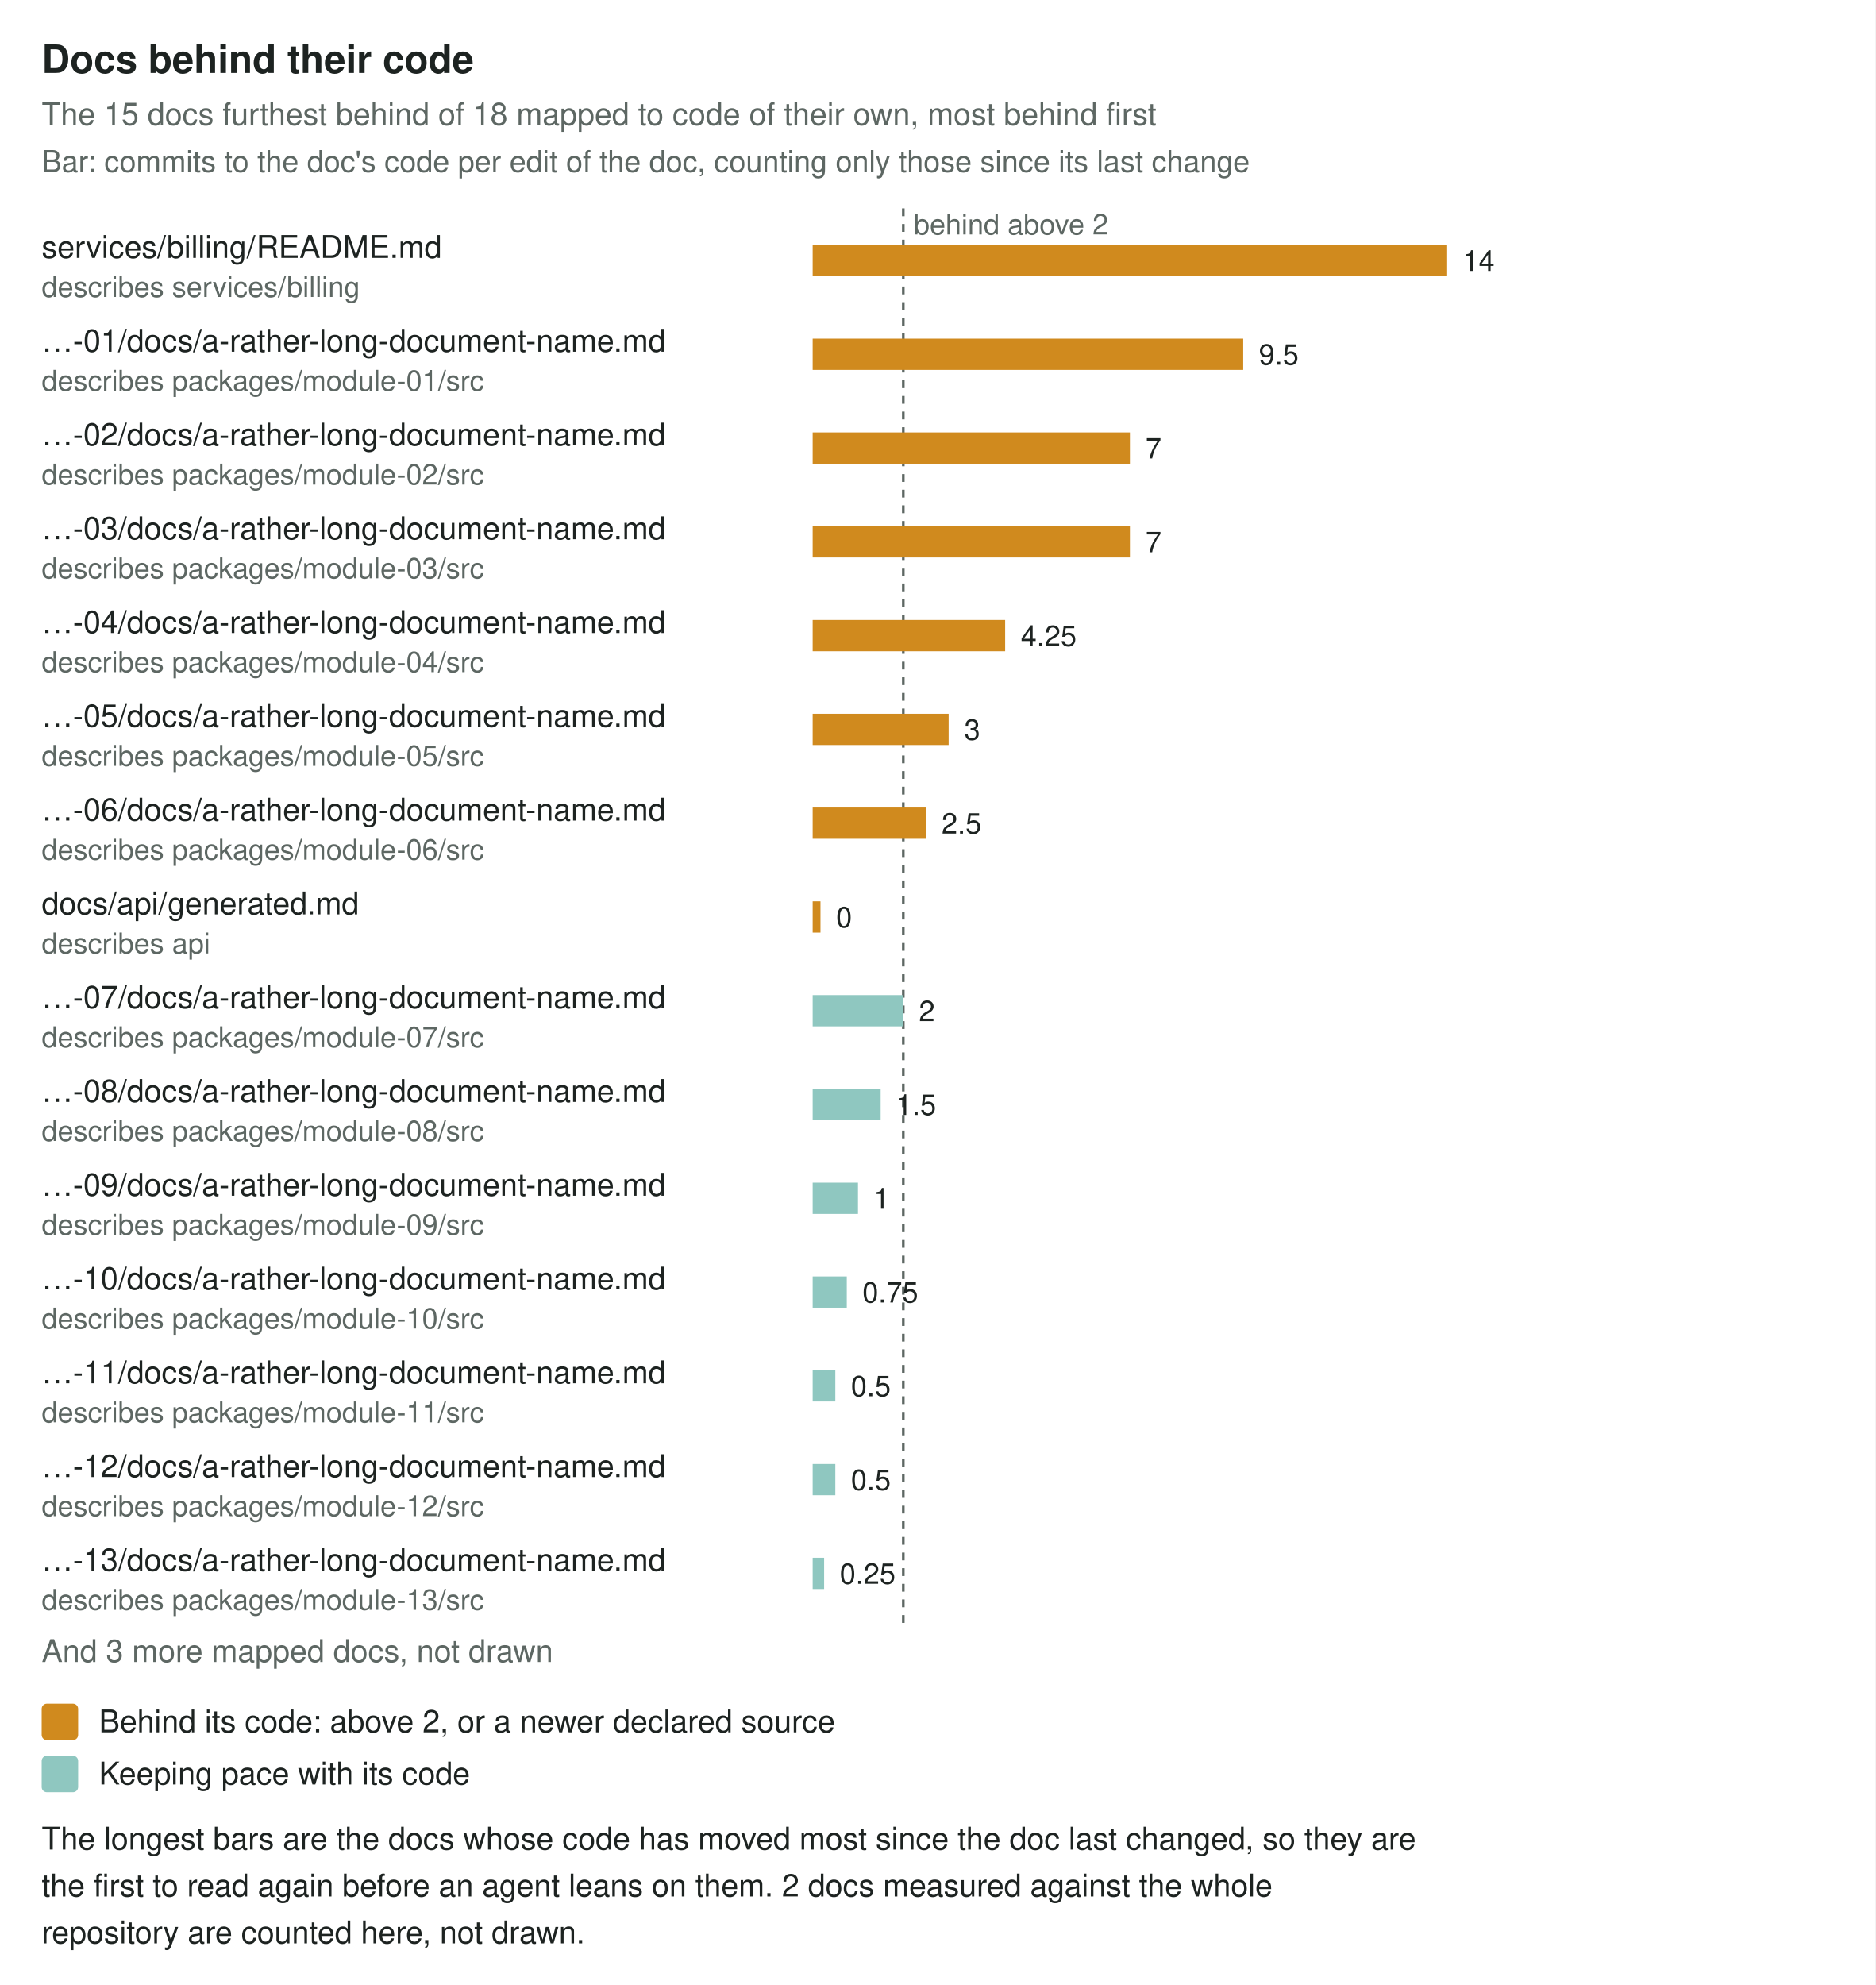
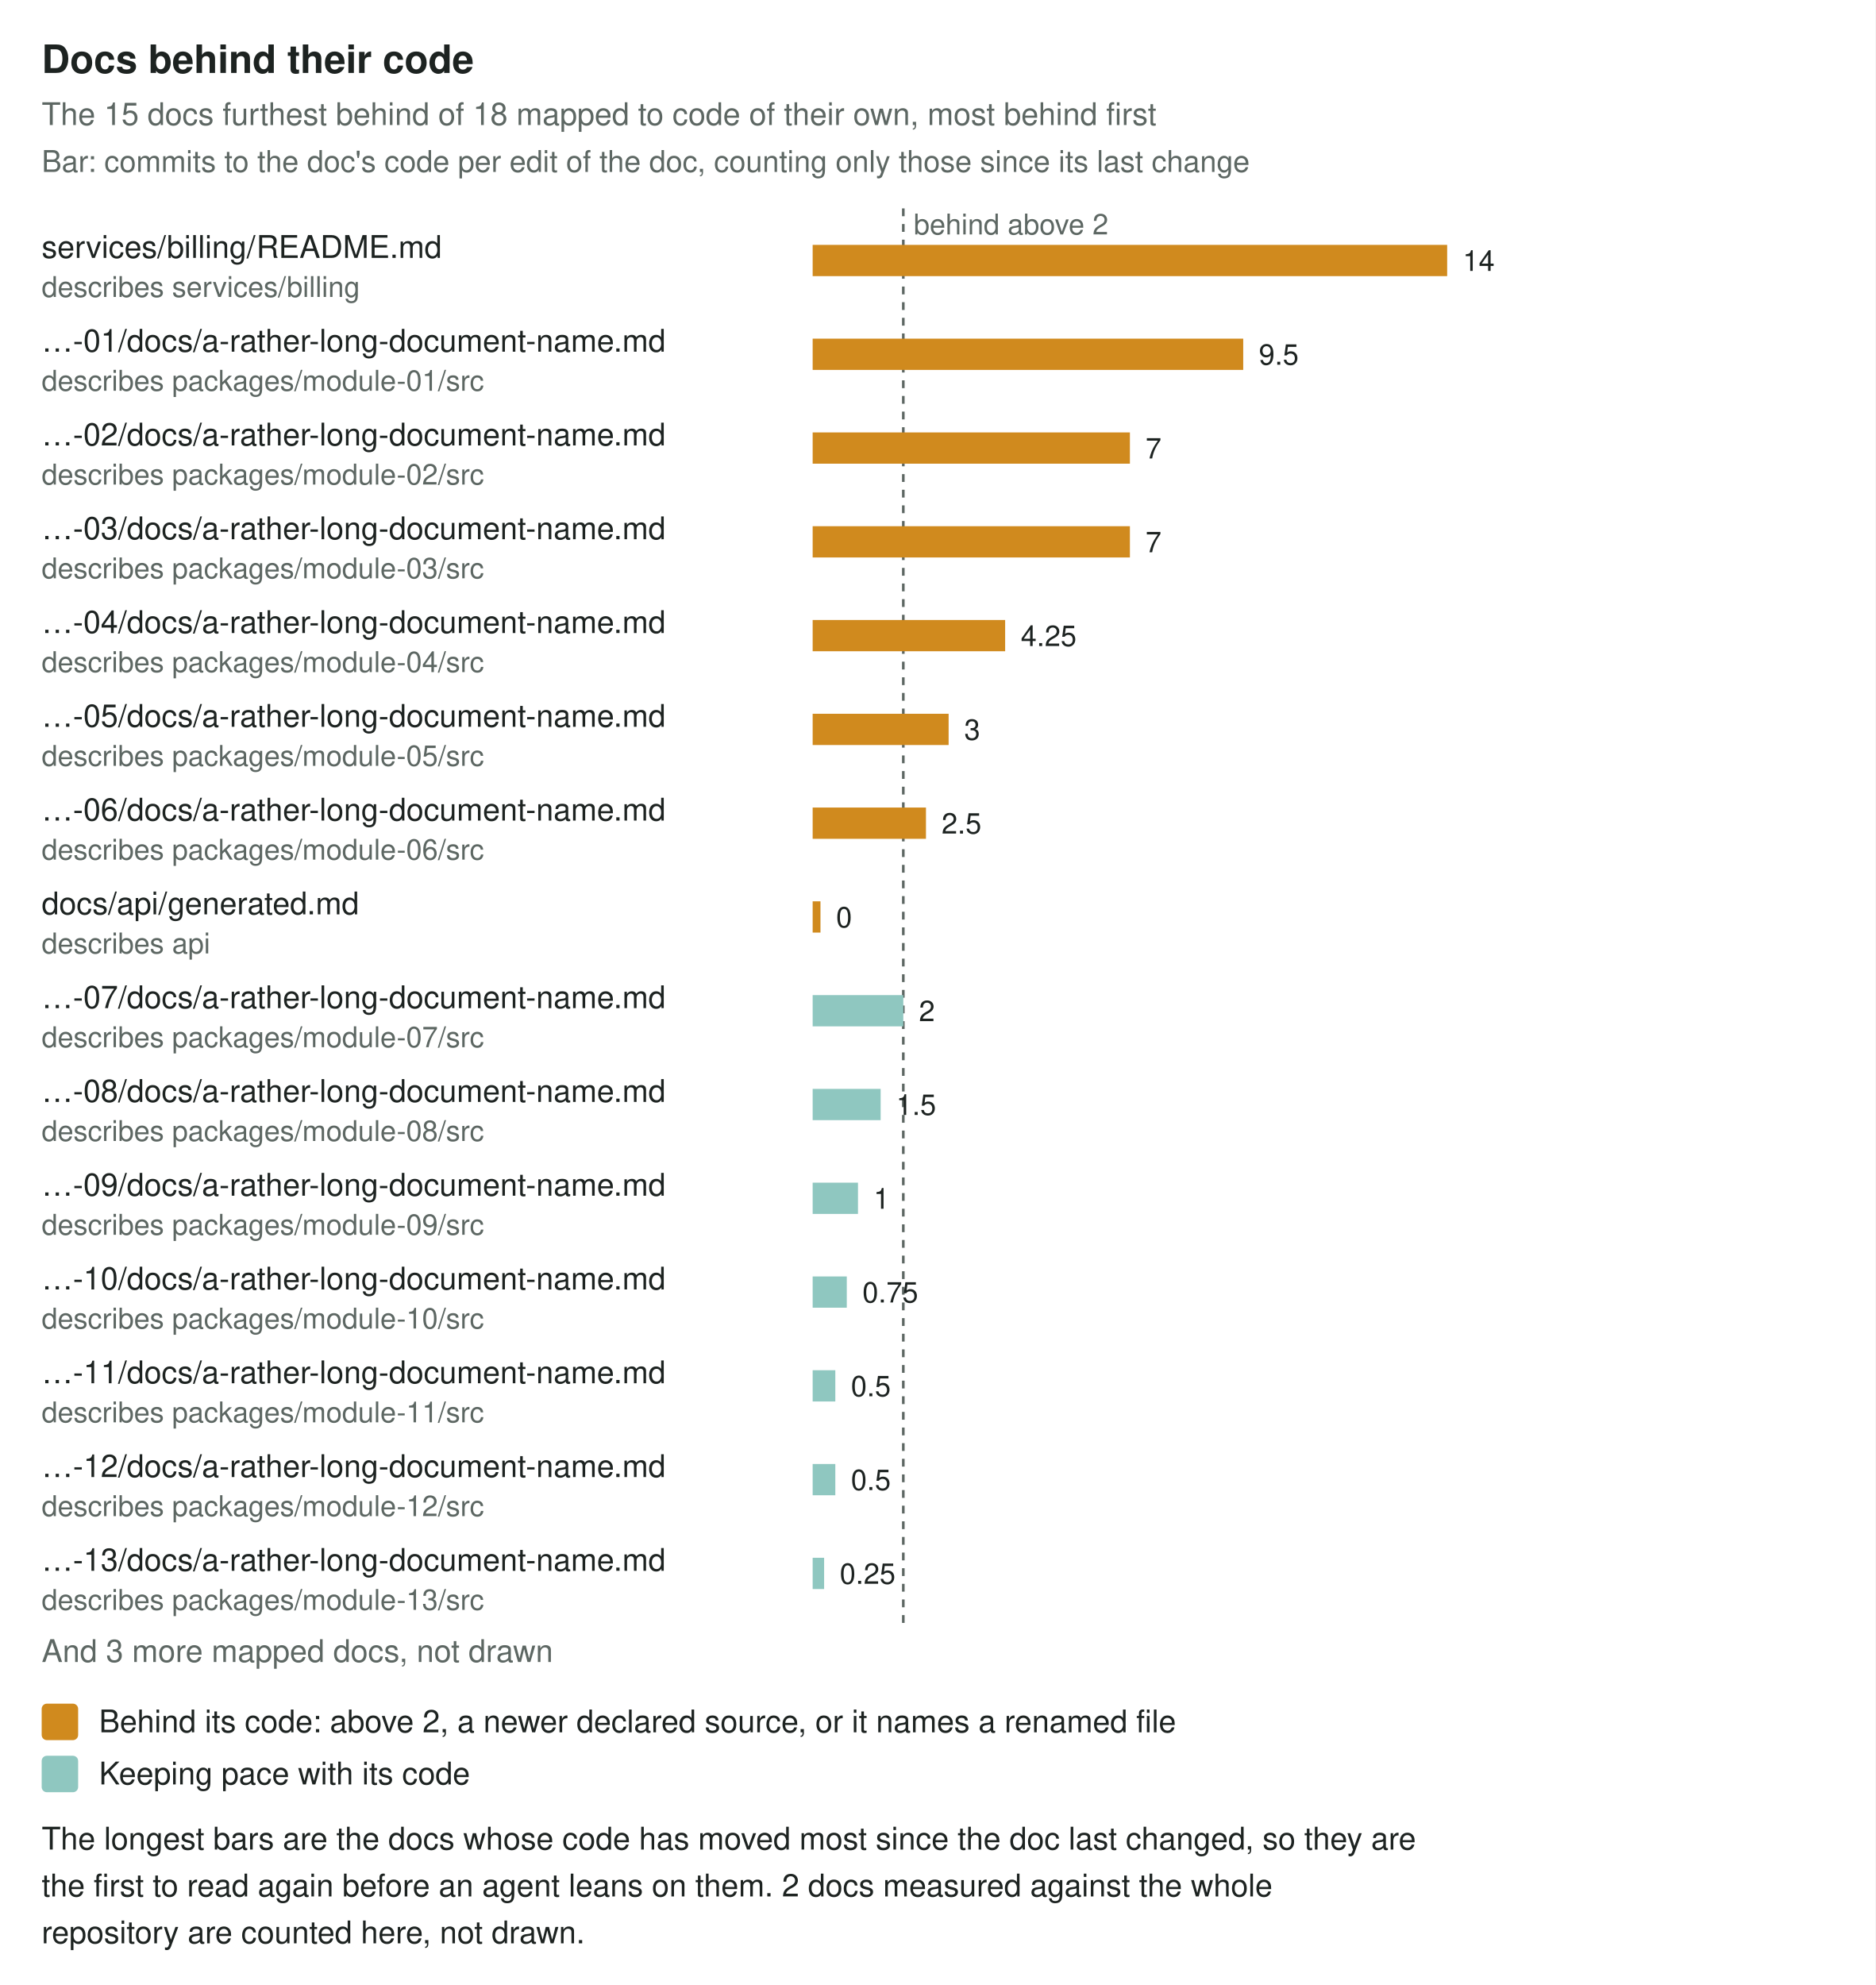
<svg xmlns="http://www.w3.org/2000/svg" class="assess-doc-drift" viewBox="0 0 720 762" width="720" height="762" role="img">
  <style>svg.assess-doc-drift text { font-family: -apple-system, BlinkMacSystemFont, "Segoe UI", Helvetica, Arial, sans-serif; }svg.assess-doc-drift .t-bg,svg.assess-doc-drift .f-bg {fill:#ffffff}svg.assess-doc-drift .s-bg {stroke:#ffffff}svg.assess-doc-drift .t-fg,svg.assess-doc-drift .f-fg {fill:#1d2321}svg.assess-doc-drift .s-fg {stroke:#1d2321}svg.assess-doc-drift .t-muted,svg.assess-doc-drift .f-muted {fill:#5d6763}svg.assess-doc-drift .s-muted {stroke:#5d6763}svg.assess-doc-drift .t-rule,svg.assess-doc-drift .f-rule {fill:#d9dedb}svg.assess-doc-drift .s-rule {stroke:#d9dedb}svg.assess-doc-drift .t-accent,svg.assess-doc-drift .f-accent {fill:#1f6f6b}svg.assess-doc-drift .s-accent {stroke:#1f6f6b}svg.assess-doc-drift .t-bad,svg.assess-doc-drift .f-bad {fill:#b33a2e}svg.assess-doc-drift .s-bad {stroke:#b33a2e}svg.assess-doc-drift .t-warn,svg.assess-doc-drift .f-warn {fill:#b7791f}svg.assess-doc-drift .s-warn {stroke:#b7791f}svg.assess-doc-drift .t-unk,svg.assess-doc-drift .f-unk {fill:#9aa39f}svg.assess-doc-drift .s-unk {stroke:#9aa39f}svg.assess-doc-drift .t-dr-behind,svg.assess-doc-drift .f-dr-behind {fill:#d08a1e}svg.assess-doc-drift .s-dr-behind {stroke:#d08a1e}svg.assess-doc-drift .t-dr-current,svg.assess-doc-drift .f-dr-current {fill:#8fc7c0}svg.assess-doc-drift .s-dr-current {stroke:#8fc7c0}svg.assess-doc-drift .t-rv-approved,svg.assess-doc-drift .f-rv-approved {fill:#00635d}svg.assess-doc-drift .s-rv-approved {stroke:#00635d}svg.assess-doc-drift .t-rv-reviewed,svg.assess-doc-drift .f-rv-reviewed {fill:#8fc7c0}svg.assess-doc-drift .s-rv-reviewed {stroke:#8fc7c0}svg.assess-doc-drift .t-rv-unreviewed,svg.assess-doc-drift .f-rv-unreviewed {fill:#f1d9a6}svg.assess-doc-drift .s-rv-unreviewed {stroke:#f1d9a6}@media (prefers-color-scheme: dark){svg.assess-doc-drift .t-bg,svg.assess-doc-drift .f-bg {fill:#1a201e}svg.assess-doc-drift .s-bg {stroke:#1a201e}svg.assess-doc-drift .t-fg,svg.assess-doc-drift .f-fg {fill:#e6ebe8}svg.assess-doc-drift .s-fg {stroke:#e6ebe8}svg.assess-doc-drift .t-muted,svg.assess-doc-drift .f-muted {fill:#9aa5a0}svg.assess-doc-drift .s-muted {stroke:#9aa5a0}svg.assess-doc-drift .t-rule,svg.assess-doc-drift .f-rule {fill:#2c3532}svg.assess-doc-drift .s-rule {stroke:#2c3532}svg.assess-doc-drift .t-accent,svg.assess-doc-drift .f-accent {fill:#5fb8b1}svg.assess-doc-drift .s-accent {stroke:#5fb8b1}svg.assess-doc-drift .t-bad,svg.assess-doc-drift .f-bad {fill:#ec7a6c}svg.assess-doc-drift .s-bad {stroke:#ec7a6c}svg.assess-doc-drift .t-warn,svg.assess-doc-drift .f-warn {fill:#e0a84a}svg.assess-doc-drift .s-warn {stroke:#e0a84a}svg.assess-doc-drift .t-unk,svg.assess-doc-drift .f-unk {fill:#5f6a66}svg.assess-doc-drift .s-unk {stroke:#5f6a66}svg.assess-doc-drift .t-dr-behind,svg.assess-doc-drift .f-dr-behind {fill:#e0a84a}svg.assess-doc-drift .s-dr-behind {stroke:#e0a84a}svg.assess-doc-drift .t-dr-current,svg.assess-doc-drift .f-dr-current {fill:#2e7d76}svg.assess-doc-drift .s-dr-current {stroke:#2e7d76}svg.assess-doc-drift .t-rv-approved,svg.assess-doc-drift .f-rv-approved {fill:#4fc1b5}svg.assess-doc-drift .s-rv-approved {stroke:#4fc1b5}svg.assess-doc-drift .t-rv-reviewed,svg.assess-doc-drift .f-rv-reviewed {fill:#2e7d76}svg.assess-doc-drift .s-rv-reviewed {stroke:#2e7d76}svg.assess-doc-drift .t-rv-unreviewed,svg.assess-doc-drift .f-rv-unreviewed {fill:#7a5a1c}svg.assess-doc-drift .s-rv-unreviewed {stroke:#7a5a1c}}</style>
  <defs />
  <rect x="0" y="0" width="720" height="762" class="f-bg" />
  <text x="16.0" y="28.0" font-size="15" text-anchor="start" class="t-fg" font-weight="600">Docs behind their code</text>
  <text x="16.0" y="48.0" font-size="12" text-anchor="start" class="t-muted">The 15 docs furthest behind of 18 mapped to code of their own, most behind first</text>
  <text x="16.0" y="66.0" font-size="11.5" text-anchor="start" class="t-muted">Bar: commits to the doc's code per edit of the doc, counting only those since its last change</text>
  <line x1="346.8" y1="80.0" x2="346.8" y2="624.0" class="s-muted" stroke-width="1" stroke-dasharray="3 3" />
  <text x="350.8" y="90.0" font-size="11" text-anchor="start" class="t-muted">behind above 2</text>
  <text x="16.0" y="99.0" font-size="12" text-anchor="start" class="t-fg">services/billing/README.md</text>
  <text x="16.0" y="114.0" font-size="11" text-anchor="start" class="t-muted">describes services/billing</text>
  <rect x="312.0" y="94.0" width="243.6" height="12.0" class="f-dr-behind" data-path="services/billing/README.md" data-ratio="14" data-behind="true" />
  <text x="561.6" y="104.0" font-size="11" text-anchor="start" class="t-fg">14</text>
  <text x="16.0" y="135.0" font-size="12" text-anchor="start" class="t-fg" data-label="packages/module-01/docs/a-rather-long-document-name.md">…-01/docs/a-rather-long-document-name.md</text>
  <text x="16.0" y="150.0" font-size="11" text-anchor="start" class="t-muted">describes packages/module-01/src</text>
  <rect x="312.0" y="130.0" width="165.3" height="12.0" class="f-dr-behind" data-path="packages/module-01/docs/a-rather-long-document-name.md" data-ratio="9.5" data-behind="true" />
  <text x="483.3" y="140.0" font-size="11" text-anchor="start" class="t-fg">9.5</text>
  <text x="16.0" y="171.0" font-size="12" text-anchor="start" class="t-fg" data-label="packages/module-02/docs/a-rather-long-document-name.md">…-02/docs/a-rather-long-document-name.md</text>
  <text x="16.0" y="186.0" font-size="11" text-anchor="start" class="t-muted">describes packages/module-02/src</text>
  <rect x="312.0" y="166.0" width="121.8" height="12.0" class="f-dr-behind" data-path="packages/module-02/docs/a-rather-long-document-name.md" data-ratio="7" data-behind="true" />
  <text x="439.8" y="176.0" font-size="11" text-anchor="start" class="t-fg">7</text>
  <text x="16.0" y="207.0" font-size="12" text-anchor="start" class="t-fg" data-label="packages/module-03/docs/a-rather-long-document-name.md">…-03/docs/a-rather-long-document-name.md</text>
  <text x="16.0" y="222.0" font-size="11" text-anchor="start" class="t-muted">describes packages/module-03/src</text>
  <rect x="312.0" y="202.0" width="121.8" height="12.0" class="f-dr-behind" data-path="packages/module-03/docs/a-rather-long-document-name.md" data-ratio="7" data-behind="true" />
  <text x="439.8" y="212.0" font-size="11" text-anchor="start" class="t-fg">7</text>
  <text x="16.0" y="243.0" font-size="12" text-anchor="start" class="t-fg" data-label="packages/module-04/docs/a-rather-long-document-name.md">…-04/docs/a-rather-long-document-name.md</text>
  <text x="16.0" y="258.0" font-size="11" text-anchor="start" class="t-muted">describes packages/module-04/src</text>
  <rect x="312.0" y="238.0" width="73.9" height="12.0" class="f-dr-behind" data-path="packages/module-04/docs/a-rather-long-document-name.md" data-ratio="4.25" data-behind="true" />
  <text x="391.9" y="248.0" font-size="11" text-anchor="start" class="t-fg">4.25</text>
  <text x="16.0" y="279.0" font-size="12" text-anchor="start" class="t-fg" data-label="packages/module-05/docs/a-rather-long-document-name.md">…-05/docs/a-rather-long-document-name.md</text>
  <text x="16.0" y="294.0" font-size="11" text-anchor="start" class="t-muted">describes packages/module-05/src</text>
  <rect x="312.0" y="274.0" width="52.2" height="12.0" class="f-dr-behind" data-path="packages/module-05/docs/a-rather-long-document-name.md" data-ratio="3" data-behind="true" />
  <text x="370.2" y="284.0" font-size="11" text-anchor="start" class="t-fg">3</text>
  <text x="16.0" y="315.0" font-size="12" text-anchor="start" class="t-fg" data-label="packages/module-06/docs/a-rather-long-document-name.md">…-06/docs/a-rather-long-document-name.md</text>
  <text x="16.0" y="330.0" font-size="11" text-anchor="start" class="t-muted">describes packages/module-06/src</text>
  <rect x="312.0" y="310.0" width="43.5" height="12.0" class="f-dr-behind" data-path="packages/module-06/docs/a-rather-long-document-name.md" data-ratio="2.5" data-behind="true" />
  <text x="361.5" y="320.0" font-size="11" text-anchor="start" class="t-fg">2.5</text>
  <text x="16.0" y="351.0" font-size="12" text-anchor="start" class="t-fg">docs/api/generated.md</text>
  <text x="16.0" y="366.0" font-size="11" text-anchor="start" class="t-muted">describes api</text>
  <rect x="312.0" y="346.0" width="3.0" height="12.0" class="f-dr-behind" data-path="docs/api/generated.md" data-ratio="0" data-behind="true" />
  <text x="321.0" y="356.0" font-size="11" text-anchor="start" class="t-fg">0</text>
  <text x="16.0" y="387.0" font-size="12" text-anchor="start" class="t-fg" data-label="packages/module-07/docs/a-rather-long-document-name.md">…-07/docs/a-rather-long-document-name.md</text>
  <text x="16.0" y="402.0" font-size="11" text-anchor="start" class="t-muted">describes packages/module-07/src</text>
  <rect x="312.0" y="382.0" width="34.8" height="12.0" class="f-dr-current" data-path="packages/module-07/docs/a-rather-long-document-name.md" data-ratio="2" data-behind="false" />
  <text x="352.8" y="392.0" font-size="11" text-anchor="start" class="t-fg">2</text>
  <text x="16.0" y="423.0" font-size="12" text-anchor="start" class="t-fg" data-label="packages/module-08/docs/a-rather-long-document-name.md">…-08/docs/a-rather-long-document-name.md</text>
  <text x="16.0" y="438.0" font-size="11" text-anchor="start" class="t-muted">describes packages/module-08/src</text>
  <rect x="312.0" y="418.0" width="26.1" height="12.0" class="f-dr-current" data-path="packages/module-08/docs/a-rather-long-document-name.md" data-ratio="1.5" data-behind="false" />
  <text x="344.1" y="428.0" font-size="11" text-anchor="start" class="t-fg">1.5</text>
  <text x="16.0" y="459.0" font-size="12" text-anchor="start" class="t-fg" data-label="packages/module-09/docs/a-rather-long-document-name.md">…-09/docs/a-rather-long-document-name.md</text>
  <text x="16.0" y="474.0" font-size="11" text-anchor="start" class="t-muted">describes packages/module-09/src</text>
  <rect x="312.0" y="454.0" width="17.4" height="12.0" class="f-dr-current" data-path="packages/module-09/docs/a-rather-long-document-name.md" data-ratio="1" data-behind="false" />
  <text x="335.4" y="464.0" font-size="11" text-anchor="start" class="t-fg">1</text>
  <text x="16.0" y="495.0" font-size="12" text-anchor="start" class="t-fg" data-label="packages/module-10/docs/a-rather-long-document-name.md">…-10/docs/a-rather-long-document-name.md</text>
  <text x="16.0" y="510.0" font-size="11" text-anchor="start" class="t-muted">describes packages/module-10/src</text>
  <rect x="312.0" y="490.0" width="13.1" height="12.0" class="f-dr-current" data-path="packages/module-10/docs/a-rather-long-document-name.md" data-ratio="0.75" data-behind="false" />
  <text x="331.1" y="500.0" font-size="11" text-anchor="start" class="t-fg">0.75</text>
  <text x="16.0" y="531.0" font-size="12" text-anchor="start" class="t-fg" data-label="packages/module-11/docs/a-rather-long-document-name.md">…-11/docs/a-rather-long-document-name.md</text>
  <text x="16.0" y="546.0" font-size="11" text-anchor="start" class="t-muted">describes packages/module-11/src</text>
  <rect x="312.0" y="526.0" width="8.7" height="12.0" class="f-dr-current" data-path="packages/module-11/docs/a-rather-long-document-name.md" data-ratio="0.5" data-behind="false" />
  <text x="326.7" y="536.0" font-size="11" text-anchor="start" class="t-fg">0.5</text>
  <text x="16.0" y="567.0" font-size="12" text-anchor="start" class="t-fg" data-label="packages/module-12/docs/a-rather-long-document-name.md">…-12/docs/a-rather-long-document-name.md</text>
  <text x="16.0" y="582.0" font-size="11" text-anchor="start" class="t-muted">describes packages/module-12/src</text>
  <rect x="312.0" y="562.0" width="8.7" height="12.0" class="f-dr-current" data-path="packages/module-12/docs/a-rather-long-document-name.md" data-ratio="0.5" data-behind="false" />
  <text x="326.7" y="572.0" font-size="11" text-anchor="start" class="t-fg">0.5</text>
  <text x="16.0" y="603.0" font-size="12" text-anchor="start" class="t-fg" data-label="packages/module-13/docs/a-rather-long-document-name.md">…-13/docs/a-rather-long-document-name.md</text>
  <text x="16.0" y="618.0" font-size="11" text-anchor="start" class="t-muted">describes packages/module-13/src</text>
  <rect x="312.0" y="598.0" width="4.4" height="12.0" class="f-dr-current" data-path="packages/module-13/docs/a-rather-long-document-name.md" data-ratio="0.25" data-behind="false" />
  <text x="322.4" y="608.0" font-size="11" text-anchor="start" class="t-fg">0.25</text>
  <text x="16.0" y="638.0" font-size="12" text-anchor="start" class="t-muted">And 3 more mapped docs, not drawn</text>
  <rect x="16.0" y="654.0" width="14.0" height="14.0" rx="2" class="f-dr-behind" />
-   <text x="38.0" y="665.0" font-size="12" text-anchor="start" class="t-fg">Behind its code: above 2, or a newer declared source</text>
+   <text x="38.0" y="665.0" font-size="12" text-anchor="start" class="t-fg">Behind its code: above 2, a newer declared source, or it names a renamed file</text>
  <rect x="16.0" y="674.0" width="14.0" height="14.0" rx="2" class="f-dr-current" />
  <text x="38.0" y="685.0" font-size="12" text-anchor="start" class="t-fg">Keeping pace with its code</text>
  <text x="16.0" y="710.0" font-size="12" text-anchor="start" class="t-fg">The longest bars are the docs whose code has moved most since the doc last changed, so they are</text>
  <text x="16.0" y="728.0" font-size="12" text-anchor="start" class="t-fg">the first to read again before an agent leans on them. 2 docs measured against the whole</text>
  <text x="16.0" y="746.0" font-size="12" text-anchor="start" class="t-fg">repository are counted here, not drawn.</text>
</svg>
